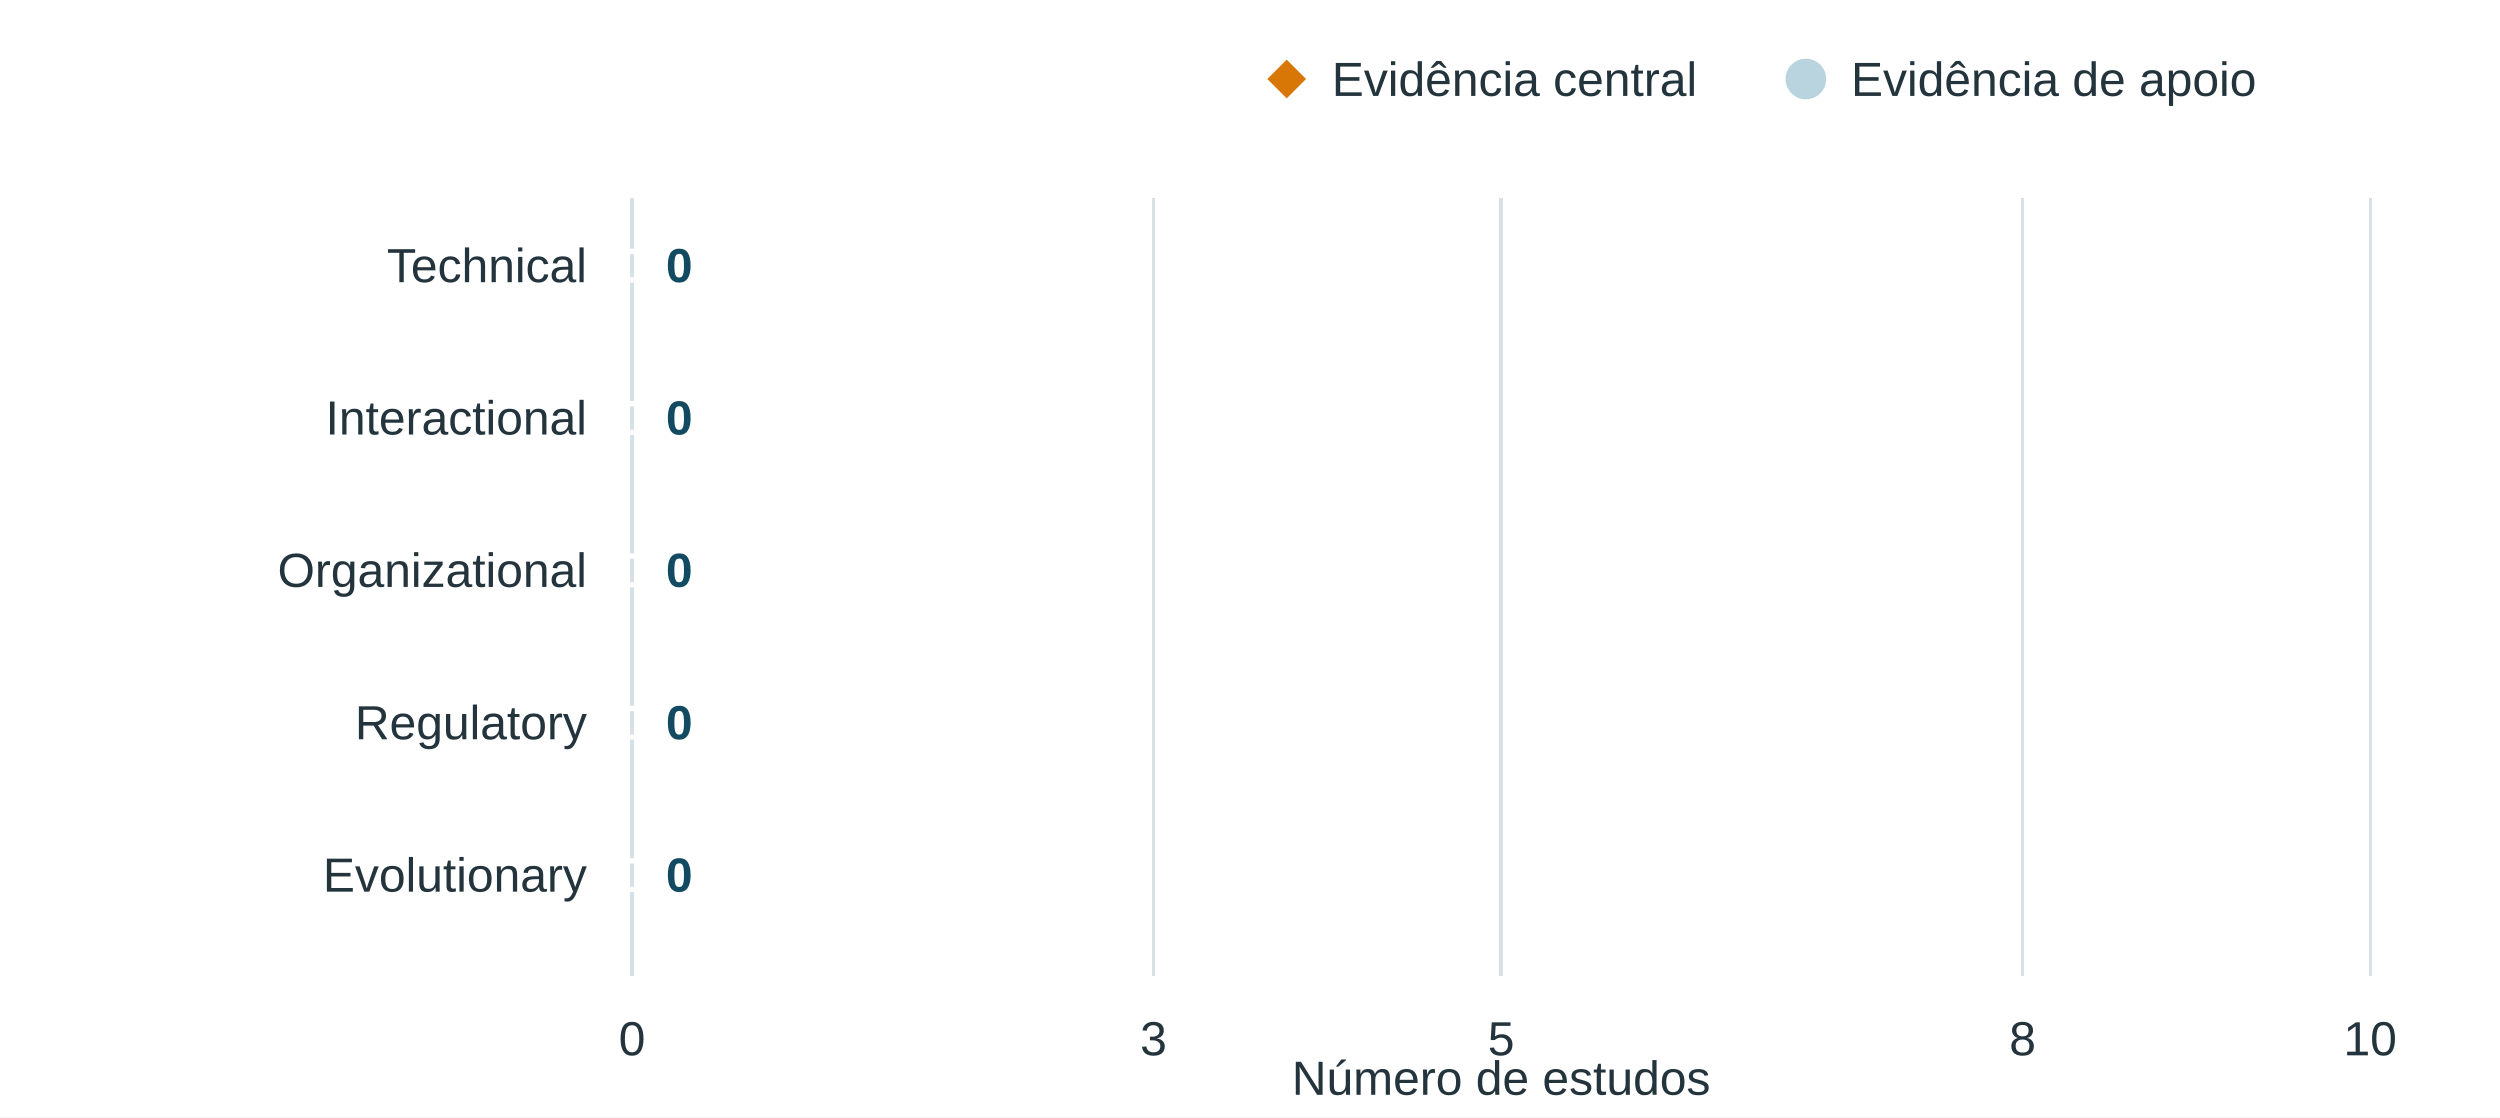
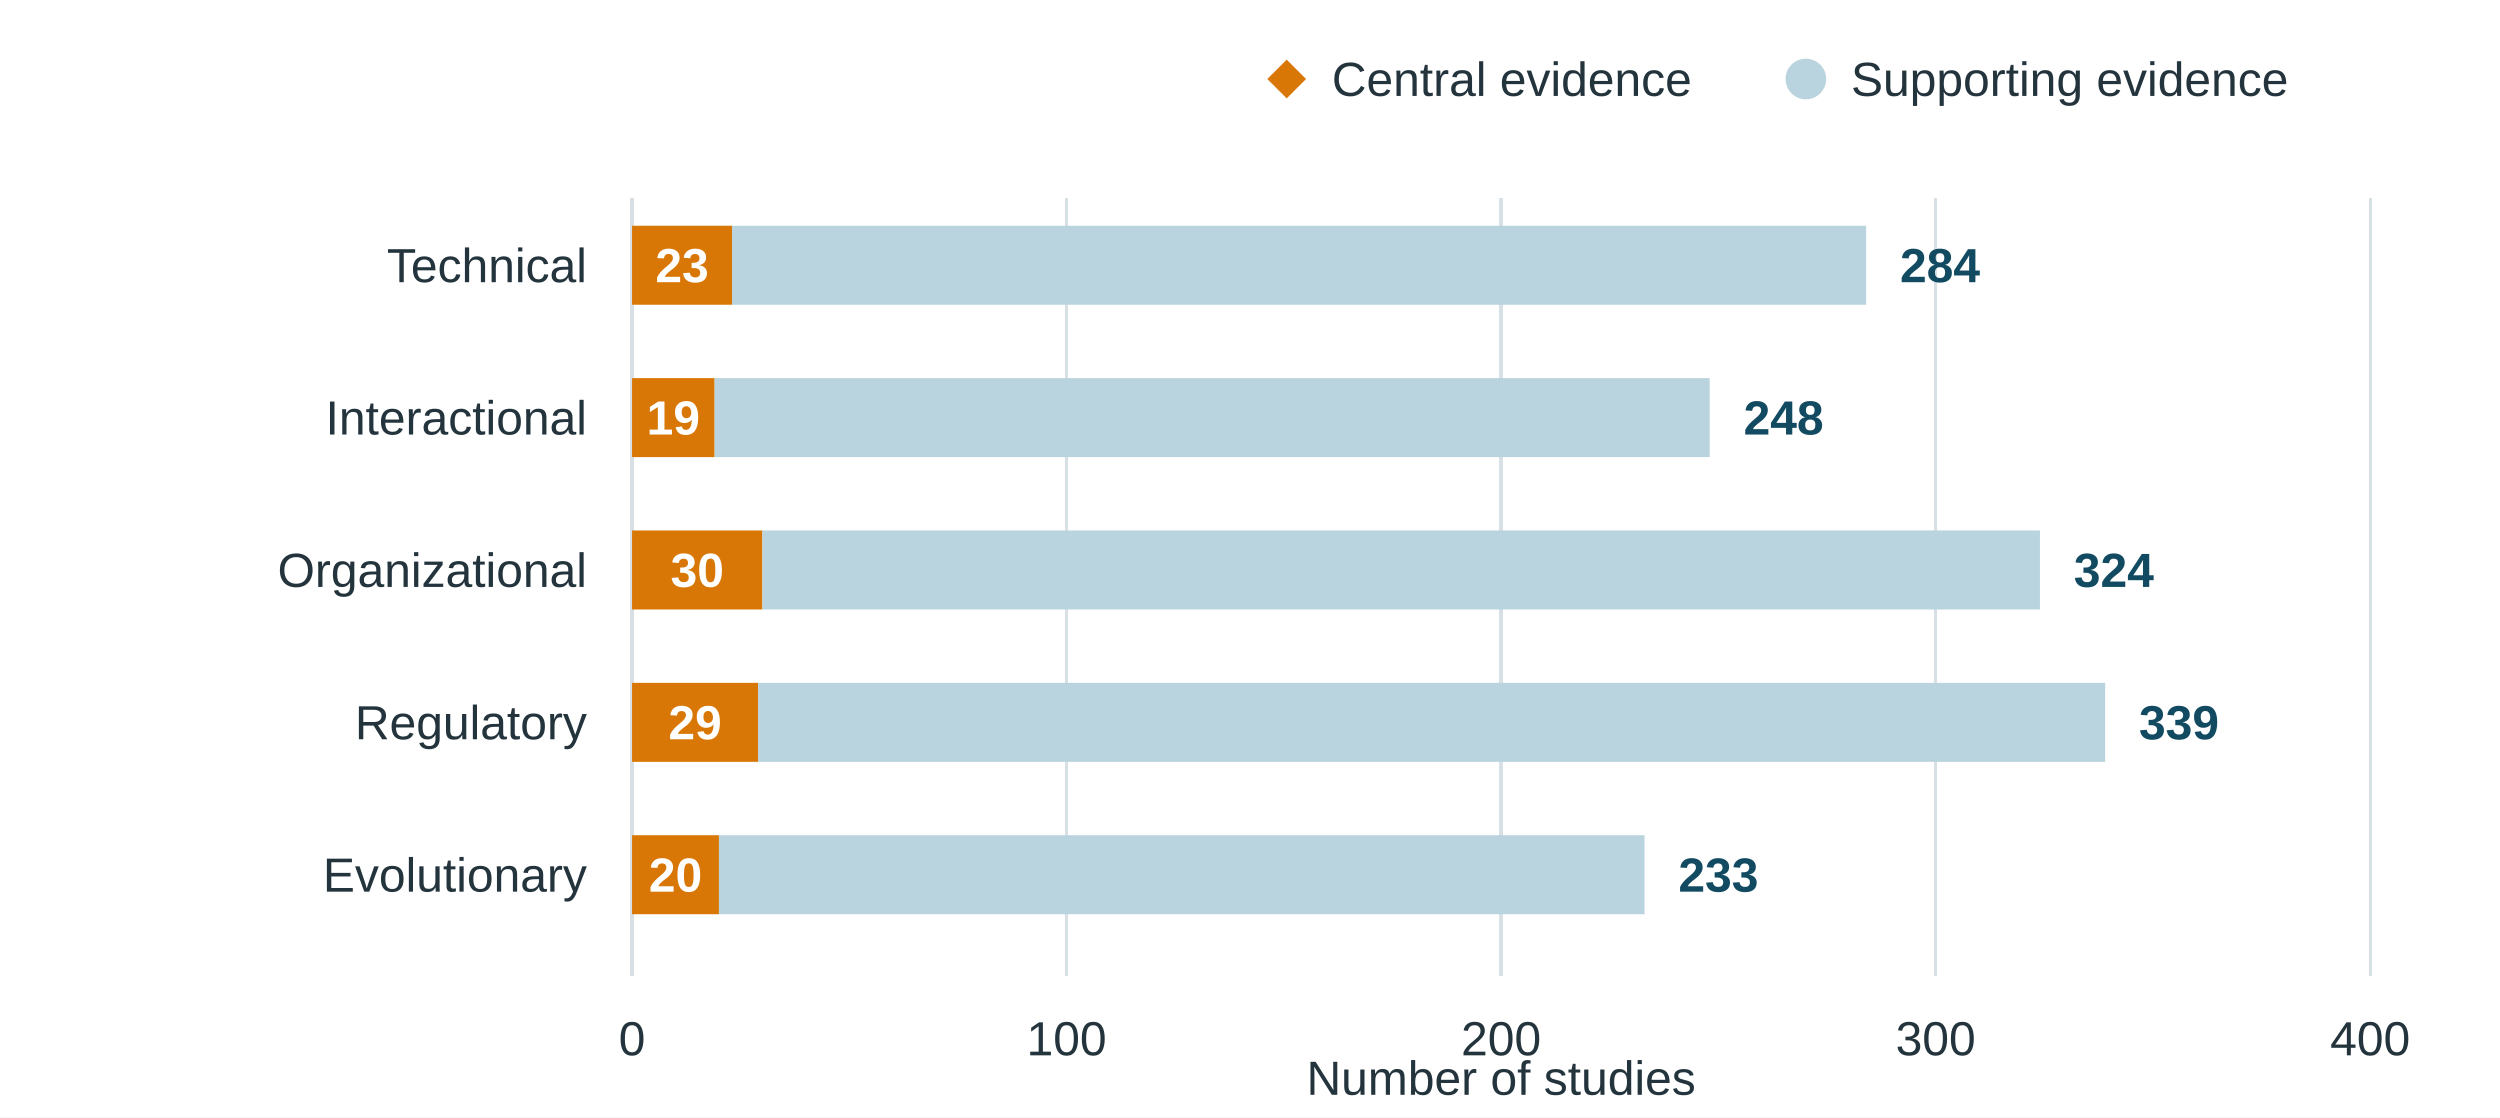
<svg xmlns="http://www.w3.org/2000/svg" width="443" height="198" viewBox="0 0 443 198">
  <defs />
  <style>text{font-family:Arial,Helvetica,sans-serif} .axis{shape-rendering:crispEdges}</style>
  <rect width="100%" height="100%" fill="#fff" />
  <line x1="112" y1="35" x2="112" y2="173" stroke="#D7E0E5" stroke-width="0.6" class="axis" />
  <text x="112" y="187" font-size="8.5" text-anchor="middle" fill="#24343D" font-weight="400">0</text>
-   <line x1="204.4" y1="35" x2="204.4" y2="173" stroke="#D7E0E5" stroke-width="0.6" class="axis" />
-   <text x="204.4" y="187" font-size="8.5" text-anchor="middle" fill="#24343D" font-weight="400">3</text>
+   <line x1="189" y1="35" x2="189" y2="173" stroke="#D7E0E5" stroke-width="0.6" class="axis" />
+   <text x="189" y="187" font-size="8.5" text-anchor="middle" fill="#24343D" font-weight="400">100</text>
  <line x1="266" y1="35" x2="266" y2="173" stroke="#D7E0E5" stroke-width="0.6" class="axis" />
-   <text x="266" y="187" font-size="8.5" text-anchor="middle" fill="#24343D" font-weight="400">5</text>
-   <line x1="358.4" y1="35" x2="358.4" y2="173" stroke="#D7E0E5" stroke-width="0.6" class="axis" />
-   <text x="358.4" y="187" font-size="8.5" text-anchor="middle" fill="#24343D" font-weight="400">8</text>
+   <text x="266" y="187" font-size="8.5" text-anchor="middle" fill="#24343D" font-weight="400">200</text>
+   <line x1="343" y1="35" x2="343" y2="173" stroke="#D7E0E5" stroke-width="0.6" class="axis" />
+   <text x="343" y="187" font-size="8.5" text-anchor="middle" fill="#24343D" font-weight="400">300</text>
  <line x1="420" y1="35" x2="420" y2="173" stroke="#D7E0E5" stroke-width="0.6" class="axis" />
-   <text x="420" y="187" font-size="8.5" text-anchor="middle" fill="#24343D" font-weight="400">10</text>
+   <text x="420" y="187" font-size="8.5" text-anchor="middle" fill="#24343D" font-weight="400">400</text>
  <polygon points="228,10 232,14 228,18 224,14" fill="#D97706" stroke="#FFFFFF" stroke-width="0.8" />
-   <text x="236" y="17" font-size="8.5" text-anchor="start" fill="#24343D" font-weight="400">Evidência central</text>
+   <text x="236" y="17" font-size="8.5" text-anchor="start" fill="#24343D" font-weight="400">Central evidence</text>
  <circle cx="320" cy="14" r="4" fill="#B9D4DE" stroke="#FFFFFF" stroke-width="0.8" />
-   <text x="328" y="17" font-size="8.5" text-anchor="start" fill="#24343D" font-weight="400">Evidência de apoio</text>
+   <text x="328" y="17" font-size="8.5" text-anchor="start" fill="#24343D" font-weight="400">Supporting evidence</text>
  <text x="104" y="50" font-size="8.5" text-anchor="end" fill="#24343D" font-weight="400">Technical</text>
-   <rect x="112" y="40" width="0" height="14" fill="#D97706" rx="0" stroke="none" stroke-width="0" />
-   <rect x="112" y="40" width="0" height="14" fill="#B9D4DE" rx="0" stroke="none" stroke-width="0" />
-   <text x="112" y="50" font-size="8.5" text-anchor="middle" fill="#FFFFFF" font-weight="700">0</text>
-   <text x="118" y="50" font-size="8.5" text-anchor="start" fill="#124B61" font-weight="700">0</text>
+   <rect x="112" y="40" width="17.71" height="14" fill="#D97706" rx="0" stroke="none" stroke-width="0" />
+   <rect x="129.71" y="40" width="200.97" height="14" fill="#B9D4DE" rx="0" stroke="none" stroke-width="0" />
+   <text x="120.855" y="50" font-size="8.5" text-anchor="middle" fill="#FFFFFF" font-weight="700">23</text>
+   <text x="336.68" y="50" font-size="8.5" text-anchor="start" fill="#124B61" font-weight="700">284</text>
  <text x="104" y="77" font-size="8.5" text-anchor="end" fill="#24343D" font-weight="400">Interactional</text>
-   <rect x="112" y="67" width="0" height="14" fill="#D97706" rx="0" stroke="none" stroke-width="0" />
-   <rect x="112" y="67" width="0" height="14" fill="#B9D4DE" rx="0" stroke="none" stroke-width="0" />
-   <text x="112" y="77" font-size="8.5" text-anchor="middle" fill="#FFFFFF" font-weight="700">0</text>
-   <text x="118" y="77" font-size="8.5" text-anchor="start" fill="#124B61" font-weight="700">0</text>
+   <rect x="112" y="67" width="14.63" height="14" fill="#D97706" rx="0" stroke="none" stroke-width="0" />
+   <rect x="126.63" y="67" width="176.33" height="14" fill="#B9D4DE" rx="0" stroke="none" stroke-width="0" />
+   <text x="119.315" y="77" font-size="8.5" text-anchor="middle" fill="#FFFFFF" font-weight="700">19</text>
+   <text x="308.96" y="77" font-size="8.5" text-anchor="start" fill="#124B61" font-weight="700">248</text>
  <text x="104" y="104" font-size="8.5" text-anchor="end" fill="#24343D" font-weight="400">Organizational</text>
-   <rect x="112" y="94" width="0" height="14" fill="#D97706" rx="0" stroke="none" stroke-width="0" />
-   <rect x="112" y="94" width="0" height="14" fill="#B9D4DE" rx="0" stroke="none" stroke-width="0" />
-   <text x="112" y="104" font-size="8.5" text-anchor="middle" fill="#FFFFFF" font-weight="700">0</text>
-   <text x="118" y="104" font-size="8.5" text-anchor="start" fill="#124B61" font-weight="700">0</text>
+   <rect x="112" y="94" width="23.1" height="14" fill="#D97706" rx="0" stroke="none" stroke-width="0" />
+   <rect x="135.1" y="94" width="226.38" height="14" fill="#B9D4DE" rx="0" stroke="none" stroke-width="0" />
+   <text x="123.55" y="104" font-size="8.5" text-anchor="middle" fill="#FFFFFF" font-weight="700">30</text>
+   <text x="367.48" y="104" font-size="8.5" text-anchor="start" fill="#124B61" font-weight="700">324</text>
  <text x="104" y="131" font-size="8.5" text-anchor="end" fill="#24343D" font-weight="400">Regulatory</text>
-   <rect x="112" y="121" width="0" height="14" fill="#D97706" rx="0" stroke="none" stroke-width="0" />
-   <rect x="112" y="121" width="0" height="14" fill="#B9D4DE" rx="0" stroke="none" stroke-width="0" />
-   <text x="112" y="131" font-size="8.5" text-anchor="middle" fill="#FFFFFF" font-weight="700">0</text>
-   <text x="118" y="131" font-size="8.5" text-anchor="start" fill="#124B61" font-weight="700">0</text>
+   <rect x="112" y="121" width="22.33" height="14" fill="#D97706" rx="0" stroke="none" stroke-width="0" />
+   <rect x="134.33" y="121" width="238.7" height="14" fill="#B9D4DE" rx="0" stroke="none" stroke-width="0" />
+   <text x="123.165" y="131" font-size="8.5" text-anchor="middle" fill="#FFFFFF" font-weight="700">29</text>
+   <text x="379.03" y="131" font-size="8.5" text-anchor="start" fill="#124B61" font-weight="700">339</text>
  <text x="104" y="158" font-size="8.5" text-anchor="end" fill="#24343D" font-weight="400">Evolutionary</text>
-   <rect x="112" y="148" width="0" height="14" fill="#D97706" rx="0" stroke="none" stroke-width="0" />
-   <rect x="112" y="148" width="0" height="14" fill="#B9D4DE" rx="0" stroke="none" stroke-width="0" />
-   <text x="112" y="158" font-size="8.5" text-anchor="middle" fill="#FFFFFF" font-weight="700">0</text>
-   <text x="118" y="158" font-size="8.5" text-anchor="start" fill="#124B61" font-weight="700">0</text>
-   <text x="266" y="194" font-size="8.5" text-anchor="middle" fill="#24343D" font-weight="400">Número de estudos</text>
+   <rect x="112" y="148" width="15.4" height="14" fill="#D97706" rx="0" stroke="none" stroke-width="0" />
+   <rect x="127.4" y="148" width="164.01" height="14" fill="#B9D4DE" rx="0" stroke="none" stroke-width="0" />
+   <text x="119.7" y="158" font-size="8.5" text-anchor="middle" fill="#FFFFFF" font-weight="700">20</text>
+   <text x="297.41" y="158" font-size="8.5" text-anchor="start" fill="#124B61" font-weight="700">233</text>
+   <text x="266" y="194" font-size="8.5" text-anchor="middle" fill="#24343D" font-weight="400">Number of studies</text>
</svg>
